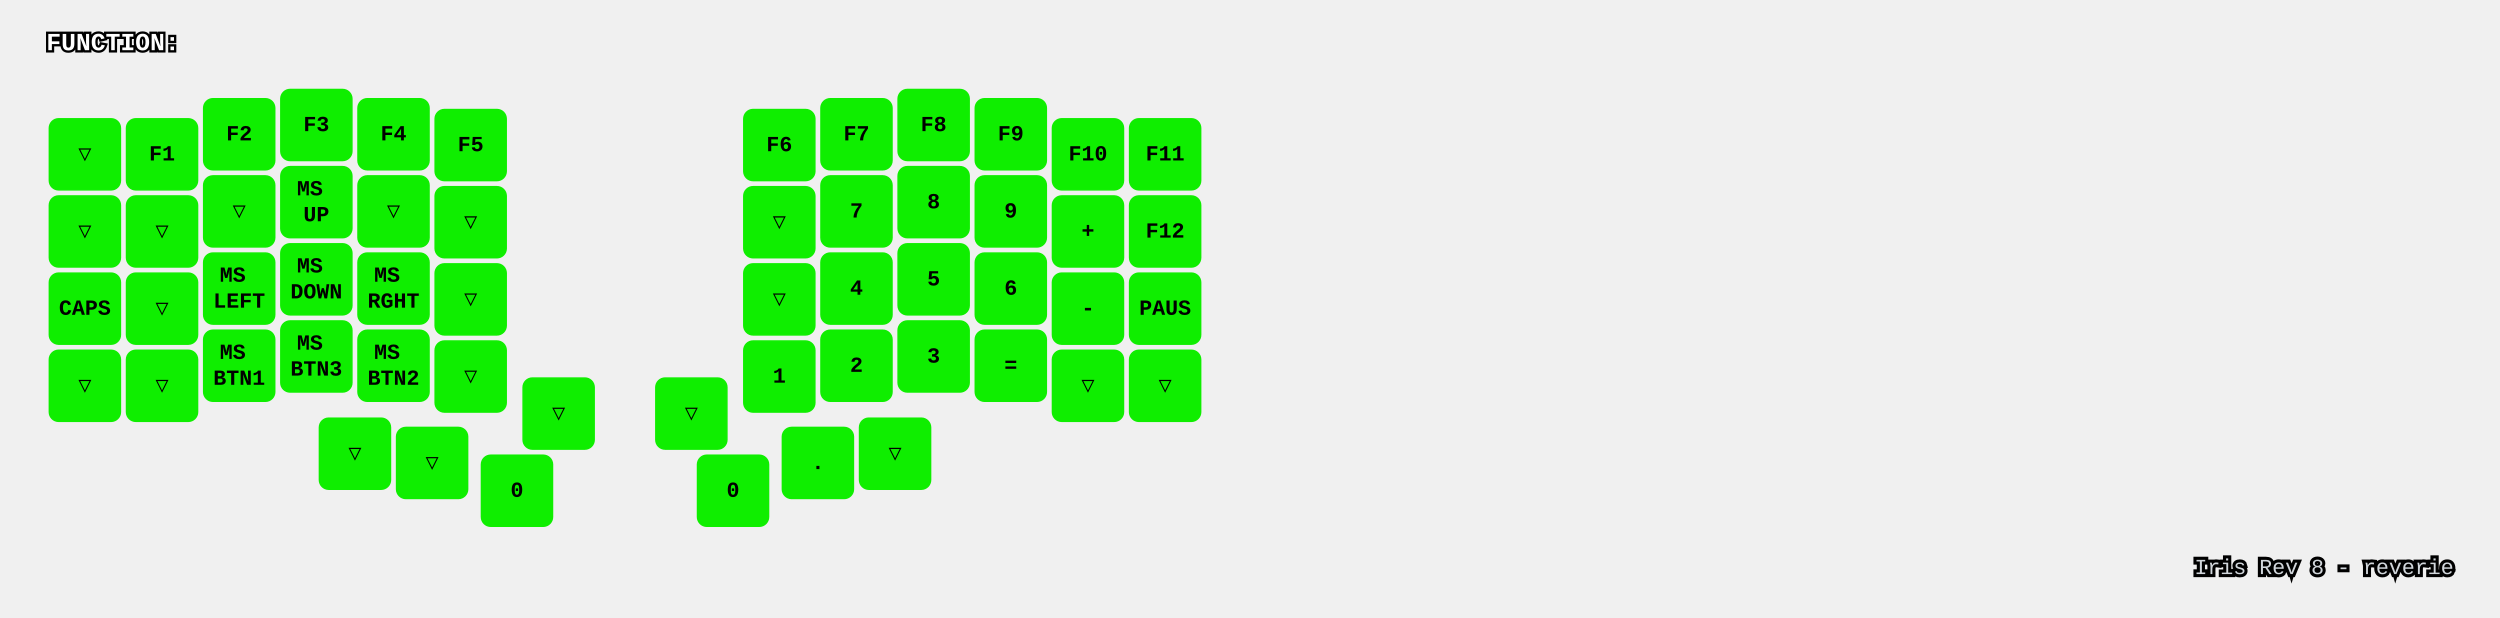
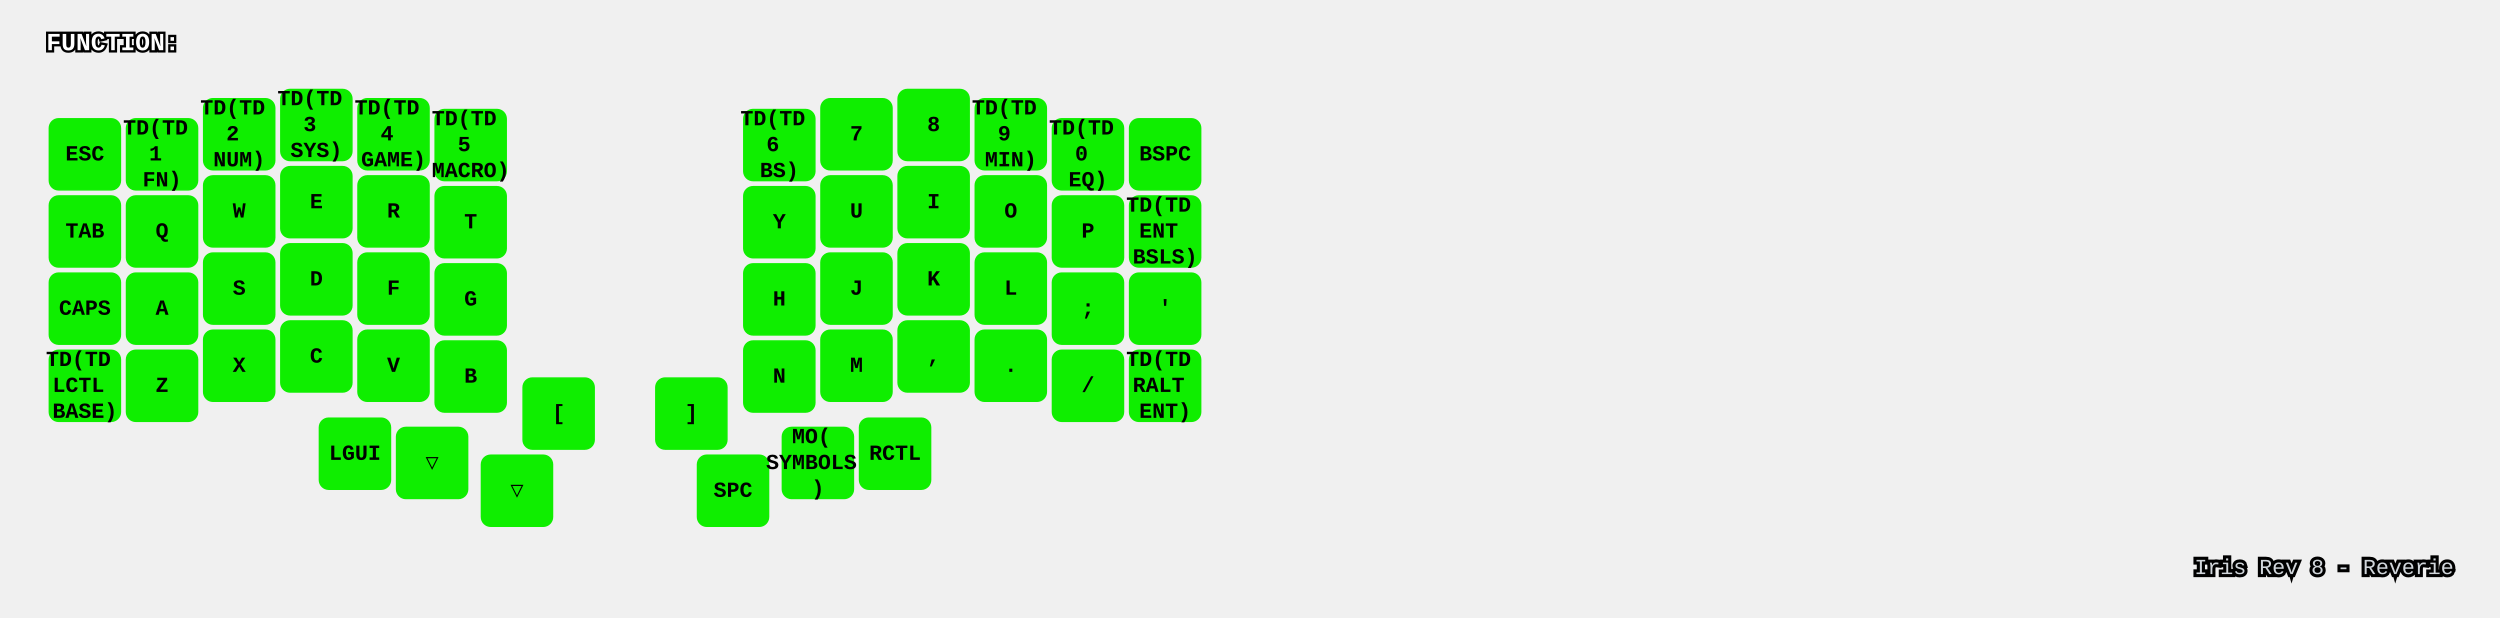
<svg xmlns="http://www.w3.org/2000/svg" width="1620" height="400" viewBox="0 0 1620 400" class="keymap">
  <style>/* inherit to force styles through use tags */
svg path {
    fill: inherit;
}

/* font and background color specifications */
svg.keymap {
    font-family: SFMono-Regular,Consolas,Liberation Mono,Menlo,monospace;
    font-size: 14px;
    font-kerning: normal;
    text-rendering: optimizeLegibility;
    fill: #24292e;
}

/* default key styling */
rect.key {
    fill: #f6f8fa;
}

rect.key, rect.combo {
    stroke: #c9cccf;
    stroke-width: 1;
}

/* default key side styling, only used is draw_key_sides is set */
rect.side {
    filter: brightness(90%);
}

/* color accent for combo boxes */
rect.combo, rect.combo-separate {
    fill: #cdf;
}

/* color accent for held keys */
rect.held, rect.combo.held {
    fill: #fdd;
}

/* color accent for ghost (optional) keys */
rect.ghost, rect.combo.ghost {
    stroke-dasharray: 4, 4;
    stroke-width: 2;
}

text {
    text-anchor: middle;
    dominant-baseline: middle;
}

/* styling for layer labels */
text.label {
    font-weight: bold;
    text-anchor: start;
    stroke: white;
    stroke-width: 4;
    paint-order: stroke;
}

/* styling for optional footer */
text.footer {
    text-anchor: end;
    dominant-baseline: auto;
    stroke: white;
    stroke-width: 4;
    paint-order: stroke;
}

/* styling for combo tap, and key non-tap label text */
text.combo, text.hold, text.shifted, text.left, text.right {
    font-size: 11px;
}

text.hold {
    text-anchor: middle;
    dominant-baseline: auto;
}

text.shifted {
    text-anchor: middle;
    dominant-baseline: hanging;
}

text.left {
    text-anchor: start;
}

text.right {
    text-anchor: end;
}

text.layer-activator {
    text-decoration: underline;
}

/* styling for hold/shifted label text in combo box */
text.combo.hold, text.combo.shifted, text.combo.left, text.combo.right {
    font-size: 8px;
}

/* lighter symbol for transparent keys */
text.trans {
    fill: #7b7e81;
}

/* styling for combo dendrons */
path.combo {
    stroke-width: 1;
    stroke: gray;
    fill: none;
}

/* Start Tabler Icons Cleanup */
/* cannot use height/width with glyphs */
.icon-tabler &gt; path {
    fill: inherit;
    stroke: inherit;
    stroke-width: 2;
}
/* hide tabler's default box */
.icon-tabler &gt; path[stroke="none"][fill="none"] {
    visibility: hidden;
}
/* End Tabler Icons Cleanup */

svg.keymap { fill: #d1d6db; }
rect.key { fill: #3f4750; }
rect.key, rect.combo { stroke: #60666c; }
rect.combo, rect.combo-separate { fill: #1f3d7a; }
rect.held, rect.combo.held { fill: #854747; }
text.label, text.footer { stroke: black; }
text.trans { fill: #7e8184; }
path.combo { stroke: #7f7f7f; }

svg.keymap g.layer-BASE rect.key { fill: #9300ff !important; stroke: #9300ff !important; } /* Star Platinum Purple */ 
svg.keymap g.layer-FUNCTION rect.key { fill: #0fee00 !important; stroke: #0fee00 !important; }  /* Squeeze Toy Alien */ 
svg.keymap g.layer-NUMBERS rect.key { fill: #2000ff !important; stroke: #2000ff !important; }  /* Blue Pencil */ 
svg.keymap g.layer-SYMBOLS rect.key { fill: #ff0000 !important; stroke: #ff0000 !important; } /* Red */ 
svg.keymap g.layer-SYSTEM rect.key { fill: #f6ff00 !important; stroke: #f6ff00 !important; } /* Busy Bee */
svg.keymap g.layer-GAMING rect.key { fill: #00fff4 !important; stroke: #00fff4 !important; } /* Turquoise Blue */ 
svg.keymap g.layer-MACRO rect.key { fill: #ff008e !important; stroke: #ff008e !important; } /* Pink Panther */

/* Make transparent keys have reduced opacity */
rect.ghost { 
  fill: #666666 !important; 
  opacity: 0.3 !important; 
}

/* Better contrast for text on colored backgrounds */
/* Add new layers here: svg.keymap g.layer-NEWLAYER text { fill: #000000; } */

/* Layer title styling - GitHub-friendly colors */
text.label {
  fill: #ffffff !important;
  font-weight: bold !important;
  font-size: 16px !important;
  font-family: Arial, sans-serif !important;
  stroke: #000000 !important;
  stroke-width: 3px !important;
  paint-order: stroke !important;
}

/* Key text styling by layer (excluding labels) */
svg.keymap g.layer-BASE text:not(.label),
svg.keymap g.layer-NUMBERS text:not(.label) {
  fill: #ffffff !important;
  font-weight: bold !important;
  font-size: 14px !important;
}
svg.keymap g.layer-FUNCTION text:not(.label),
svg.keymap g.layer-SYMBOLS text:not(.label),
svg.keymap g.layer-SYSTEM text:not(.label),
svg.keymap g.layer-GAMING text:not(.label),
svg.keymap g.layer-MACRO text:not(.label) {
  fill: #000000 !important;
  font-weight: bold !important;
  font-size: 14px !important;
}

/* Held/accent keys */
rect.held { 
  fill: #ff6b6b !important; 
  opacity: 0.8 !important; 
}

/* Combo styling */
rect.combo { 
  fill: #4ecdc4 !important; 
  opacity: 0.7 !important; 
}
</style>
  <g transform="translate(30, 0)" class="layer-FUNCTION">
    <text x="0" y="28" class="label" id="FUNCTION">FUNCTION:</text>
    <g transform="translate(0, 56)">
-       <g transform="translate(25, 44)" class="key trans keypos-0">
-         <rect rx="6" ry="6" x="-23" y="-23" width="46" height="46" class="key trans" />
-         <text x="0" y="0" class="key trans tap">▽</text>
+       <g transform="translate(25, 44)" class="key keypos-0">
+         <rect rx="6" ry="6" x="-23" y="-23" width="46" height="46" class="key" />
+         <text x="0" y="0" class="key tap">ESC</text>
      </g>
      <g transform="translate(75, 44)" class="key keypos-1">
        <rect rx="6" ry="6" x="-23" y="-23" width="46" height="46" class="key" />
-         <text x="0" y="0" class="key tap">F1</text>
+         <text x="0" y="0" class="key tap">
+           <tspan x="0" dy="-1.2em">TD(TD</tspan>
+           <tspan x="0" dy="1.2em">1</tspan>
+           <tspan x="0" dy="1.2em">FN)</tspan>
+         </text>
      </g>
      <g transform="translate(125, 31)" class="key keypos-2">
        <rect rx="6" ry="6" x="-23" y="-23" width="46" height="46" class="key" />
-         <text x="0" y="0" class="key tap">F2</text>
+         <text x="0" y="0" class="key tap">
+           <tspan x="0" dy="-1.2em">TD(TD</tspan>
+           <tspan x="0" dy="1.2em">2</tspan>
+           <tspan x="0" dy="1.2em">NUM)</tspan>
+         </text>
      </g>
      <g transform="translate(175, 25)" class="key keypos-3">
        <rect rx="6" ry="6" x="-23" y="-23" width="46" height="46" class="key" />
-         <text x="0" y="0" class="key tap">F3</text>
+         <text x="0" y="0" class="key tap">
+           <tspan x="0" dy="-1.2em">TD(TD</tspan>
+           <tspan x="0" dy="1.2em">3</tspan>
+           <tspan x="0" dy="1.2em">SYS)</tspan>
+         </text>
      </g>
      <g transform="translate(225, 31)" class="key keypos-4">
        <rect rx="6" ry="6" x="-23" y="-23" width="46" height="46" class="key" />
-         <text x="0" y="0" class="key tap">F4</text>
+         <text x="0" y="0" class="key tap">
+           <tspan x="0" dy="-1.2em">TD(TD</tspan>
+           <tspan x="0" dy="1.2em">4</tspan>
+           <tspan x="0" dy="1.2em">GAME)</tspan>
+         </text>
      </g>
      <g transform="translate(275, 38)" class="key keypos-5">
        <rect rx="6" ry="6" x="-23" y="-23" width="46" height="46" class="key" />
-         <text x="0" y="0" class="key tap">F5</text>
+         <text x="0" y="0" class="key tap">
+           <tspan x="0" dy="-1.2em">TD(TD</tspan>
+           <tspan x="0" dy="1.2em">5</tspan>
+           <tspan x="0" dy="1.2em">MACRO)</tspan>
+         </text>
      </g>
      <g transform="translate(475, 38)" class="key keypos-6">
        <rect rx="6" ry="6" x="-23" y="-23" width="46" height="46" class="key" />
-         <text x="0" y="0" class="key tap">F6</text>
+         <text x="0" y="0" class="key tap">
+           <tspan x="0" dy="-1.2em">TD(TD</tspan>
+           <tspan x="0" dy="1.2em">6</tspan>
+           <tspan x="0" dy="1.2em">BS)</tspan>
+         </text>
      </g>
      <g transform="translate(525, 31)" class="key keypos-7">
        <rect rx="6" ry="6" x="-23" y="-23" width="46" height="46" class="key" />
-         <text x="0" y="0" class="key tap">F7</text>
+         <text x="0" y="0" class="key tap">7</text>
      </g>
      <g transform="translate(575, 25)" class="key keypos-8">
        <rect rx="6" ry="6" x="-23" y="-23" width="46" height="46" class="key" />
-         <text x="0" y="0" class="key tap">F8</text>
+         <text x="0" y="0" class="key tap">8</text>
      </g>
      <g transform="translate(625, 31)" class="key keypos-9">
        <rect rx="6" ry="6" x="-23" y="-23" width="46" height="46" class="key" />
-         <text x="0" y="0" class="key tap">F9</text>
+         <text x="0" y="0" class="key tap">
+           <tspan x="0" dy="-1.2em">TD(TD</tspan>
+           <tspan x="0" dy="1.2em">9</tspan>
+           <tspan x="0" dy="1.2em">MIN)</tspan>
+         </text>
      </g>
      <g transform="translate(675, 44)" class="key keypos-10">
        <rect rx="6" ry="6" x="-23" y="-23" width="46" height="46" class="key" />
-         <text x="0" y="0" class="key tap">F10</text>
+         <text x="0" y="0" class="key tap">
+           <tspan x="0" dy="-1.2em">TD(TD</tspan>
+           <tspan x="0" dy="1.2em">0</tspan>
+           <tspan x="0" dy="1.2em">EQ)</tspan>
+         </text>
      </g>
      <g transform="translate(725, 44)" class="key keypos-11">
        <rect rx="6" ry="6" x="-23" y="-23" width="46" height="46" class="key" />
-         <text x="0" y="0" class="key tap">F11</text>
-       </g>
-       <g transform="translate(25, 94)" class="key trans keypos-12">
-         <rect rx="6" ry="6" x="-23" y="-23" width="46" height="46" class="key trans" />
-         <text x="0" y="0" class="key trans tap">▽</text>
-       </g>
-       <g transform="translate(75, 94)" class="key trans keypos-13">
-         <rect rx="6" ry="6" x="-23" y="-23" width="46" height="46" class="key trans" />
-         <text x="0" y="0" class="key trans tap">▽</text>
-       </g>
-       <g transform="translate(125, 81)" class="key trans keypos-14">
-         <rect rx="6" ry="6" x="-23" y="-23" width="46" height="46" class="key trans" />
-         <text x="0" y="0" class="key trans tap">▽</text>
+         <text x="0" y="0" class="key tap">BSPC</text>
+       </g>
+       <g transform="translate(25, 94)" class="key keypos-12">
+         <rect rx="6" ry="6" x="-23" y="-23" width="46" height="46" class="key" />
+         <text x="0" y="0" class="key tap">TAB</text>
+       </g>
+       <g transform="translate(75, 94)" class="key keypos-13">
+         <rect rx="6" ry="6" x="-23" y="-23" width="46" height="46" class="key" />
+         <text x="0" y="0" class="key tap">Q</text>
+       </g>
+       <g transform="translate(125, 81)" class="key keypos-14">
+         <rect rx="6" ry="6" x="-23" y="-23" width="46" height="46" class="key" />
+         <text x="0" y="0" class="key tap">W</text>
      </g>
      <g transform="translate(175, 75)" class="key keypos-15">
        <rect rx="6" ry="6" x="-23" y="-23" width="46" height="46" class="key" />
-         <text x="0" y="0" class="key tap">
-           <tspan x="0" dy="-0.6em">MS</tspan>
-           <tspan x="0" dy="1.2em">UP</tspan>
-         </text>
-       </g>
-       <g transform="translate(225, 81)" class="key trans keypos-16">
-         <rect rx="6" ry="6" x="-23" y="-23" width="46" height="46" class="key trans" />
-         <text x="0" y="0" class="key trans tap">▽</text>
-       </g>
-       <g transform="translate(275, 88)" class="key trans keypos-17">
-         <rect rx="6" ry="6" x="-23" y="-23" width="46" height="46" class="key trans" />
-         <text x="0" y="0" class="key trans tap">▽</text>
-       </g>
-       <g transform="translate(475, 88)" class="key trans keypos-18">
-         <rect rx="6" ry="6" x="-23" y="-23" width="46" height="46" class="key trans" />
-         <text x="0" y="0" class="key trans tap">▽</text>
+         <text x="0" y="0" class="key tap">E</text>
+       </g>
+       <g transform="translate(225, 81)" class="key keypos-16">
+         <rect rx="6" ry="6" x="-23" y="-23" width="46" height="46" class="key" />
+         <text x="0" y="0" class="key tap">R</text>
+       </g>
+       <g transform="translate(275, 88)" class="key keypos-17">
+         <rect rx="6" ry="6" x="-23" y="-23" width="46" height="46" class="key" />
+         <text x="0" y="0" class="key tap">T</text>
+       </g>
+       <g transform="translate(475, 88)" class="key keypos-18">
+         <rect rx="6" ry="6" x="-23" y="-23" width="46" height="46" class="key" />
+         <text x="0" y="0" class="key tap">Y</text>
      </g>
      <g transform="translate(525, 81)" class="key keypos-19">
        <rect rx="6" ry="6" x="-23" y="-23" width="46" height="46" class="key" />
-         <text x="0" y="0" class="key tap">7</text>
+         <text x="0" y="0" class="key tap">U</text>
      </g>
      <g transform="translate(575, 75)" class="key keypos-20">
        <rect rx="6" ry="6" x="-23" y="-23" width="46" height="46" class="key" />
-         <text x="0" y="0" class="key tap">8</text>
+         <text x="0" y="0" class="key tap">I</text>
      </g>
      <g transform="translate(625, 81)" class="key keypos-21">
        <rect rx="6" ry="6" x="-23" y="-23" width="46" height="46" class="key" />
-         <text x="0" y="0" class="key tap">9</text>
+         <text x="0" y="0" class="key tap">O</text>
      </g>
      <g transform="translate(675, 94)" class="key keypos-22">
        <rect rx="6" ry="6" x="-23" y="-23" width="46" height="46" class="key" />
-         <text x="0" y="0" class="key tap">+</text>
+         <text x="0" y="0" class="key tap">P</text>
      </g>
      <g transform="translate(725, 94)" class="key keypos-23">
        <rect rx="6" ry="6" x="-23" y="-23" width="46" height="46" class="key" />
-         <text x="0" y="0" class="key tap">F12</text>
+         <text x="0" y="0" class="key tap">
+           <tspan x="0" dy="-1.2em">TD(TD</tspan>
+           <tspan x="0" dy="1.2em">ENT</tspan>
+           <tspan x="0" dy="1.2em">BSLS)</tspan>
+         </text>
      </g>
      <g transform="translate(25, 144)" class="key keypos-24">
        <rect rx="6" ry="6" x="-23" y="-23" width="46" height="46" class="key" />
        <text x="0" y="0" class="key tap">CAPS</text>
      </g>
-       <g transform="translate(75, 144)" class="key trans keypos-25">
-         <rect rx="6" ry="6" x="-23" y="-23" width="46" height="46" class="key trans" />
-         <text x="0" y="0" class="key trans tap">▽</text>
+       <g transform="translate(75, 144)" class="key keypos-25">
+         <rect rx="6" ry="6" x="-23" y="-23" width="46" height="46" class="key" />
+         <text x="0" y="0" class="key tap">A</text>
      </g>
      <g transform="translate(125, 131)" class="key keypos-26">
        <rect rx="6" ry="6" x="-23" y="-23" width="46" height="46" class="key" />
-         <text x="0" y="0" class="key tap">
-           <tspan x="0" dy="-0.6em">MS</tspan>
-           <tspan x="0" dy="1.2em">LEFT</tspan>
-         </text>
+         <text x="0" y="0" class="key tap">S</text>
      </g>
      <g transform="translate(175, 125)" class="key keypos-27">
        <rect rx="6" ry="6" x="-23" y="-23" width="46" height="46" class="key" />
-         <text x="0" y="0" class="key tap">
-           <tspan x="0" dy="-0.6em">MS</tspan>
-           <tspan x="0" dy="1.2em">DOWN</tspan>
-         </text>
+         <text x="0" y="0" class="key tap">D</text>
      </g>
      <g transform="translate(225, 131)" class="key keypos-28">
        <rect rx="6" ry="6" x="-23" y="-23" width="46" height="46" class="key" />
-         <text x="0" y="0" class="key tap">
-           <tspan x="0" dy="-0.6em">MS</tspan>
-           <tspan x="0" dy="1.2em">RGHT</tspan>
-         </text>
-       </g>
-       <g transform="translate(275, 138)" class="key trans keypos-29">
-         <rect rx="6" ry="6" x="-23" y="-23" width="46" height="46" class="key trans" />
-         <text x="0" y="0" class="key trans tap">▽</text>
-       </g>
-       <g transform="translate(475, 138)" class="key trans keypos-30">
-         <rect rx="6" ry="6" x="-23" y="-23" width="46" height="46" class="key trans" />
-         <text x="0" y="0" class="key trans tap">▽</text>
+         <text x="0" y="0" class="key tap">F</text>
+       </g>
+       <g transform="translate(275, 138)" class="key keypos-29">
+         <rect rx="6" ry="6" x="-23" y="-23" width="46" height="46" class="key" />
+         <text x="0" y="0" class="key tap">G</text>
+       </g>
+       <g transform="translate(475, 138)" class="key keypos-30">
+         <rect rx="6" ry="6" x="-23" y="-23" width="46" height="46" class="key" />
+         <text x="0" y="0" class="key tap">H</text>
      </g>
      <g transform="translate(525, 131)" class="key keypos-31">
        <rect rx="6" ry="6" x="-23" y="-23" width="46" height="46" class="key" />
-         <text x="0" y="0" class="key tap">4</text>
+         <text x="0" y="0" class="key tap">J</text>
      </g>
      <g transform="translate(575, 125)" class="key keypos-32">
        <rect rx="6" ry="6" x="-23" y="-23" width="46" height="46" class="key" />
-         <text x="0" y="0" class="key tap">5</text>
+         <text x="0" y="0" class="key tap">K</text>
      </g>
      <g transform="translate(625, 131)" class="key keypos-33">
        <rect rx="6" ry="6" x="-23" y="-23" width="46" height="46" class="key" />
-         <text x="0" y="0" class="key tap">6</text>
+         <text x="0" y="0" class="key tap">L</text>
      </g>
      <g transform="translate(675, 144)" class="key keypos-34">
        <rect rx="6" ry="6" x="-23" y="-23" width="46" height="46" class="key" />
-         <text x="0" y="0" class="key tap">-</text>
+         <text x="0" y="0" class="key tap">;</text>
      </g>
      <g transform="translate(725, 144)" class="key keypos-35">
        <rect rx="6" ry="6" x="-23" y="-23" width="46" height="46" class="key" />
-         <text x="0" y="0" class="key tap">PAUS</text>
-       </g>
-       <g transform="translate(25, 194)" class="key trans keypos-36">
-         <rect rx="6" ry="6" x="-23" y="-23" width="46" height="46" class="key trans" />
-         <text x="0" y="0" class="key trans tap">▽</text>
-       </g>
-       <g transform="translate(75, 194)" class="key trans keypos-37">
-         <rect rx="6" ry="6" x="-23" y="-23" width="46" height="46" class="key trans" />
-         <text x="0" y="0" class="key trans tap">▽</text>
+         <text x="0" y="0" class="key tap">'</text>
+       </g>
+       <g transform="translate(25, 194)" class="key keypos-36">
+         <rect rx="6" ry="6" x="-23" y="-23" width="46" height="46" class="key" />
+         <text x="0" y="0" class="key tap">
+           <tspan x="0" dy="-1.2em">TD(TD</tspan>
+           <tspan x="0" dy="1.2em">LCTL</tspan>
+           <tspan x="0" dy="1.2em">BASE)</tspan>
+         </text>
+       </g>
+       <g transform="translate(75, 194)" class="key keypos-37">
+         <rect rx="6" ry="6" x="-23" y="-23" width="46" height="46" class="key" />
+         <text x="0" y="0" class="key tap">Z</text>
      </g>
      <g transform="translate(125, 181)" class="key keypos-38">
        <rect rx="6" ry="6" x="-23" y="-23" width="46" height="46" class="key" />
-         <text x="0" y="0" class="key tap">
-           <tspan x="0" dy="-0.6em">MS</tspan>
-           <tspan x="0" dy="1.2em">BTN1</tspan>
-         </text>
+         <text x="0" y="0" class="key tap">X</text>
      </g>
      <g transform="translate(175, 175)" class="key keypos-39">
        <rect rx="6" ry="6" x="-23" y="-23" width="46" height="46" class="key" />
-         <text x="0" y="0" class="key tap">
-           <tspan x="0" dy="-0.6em">MS</tspan>
-           <tspan x="0" dy="1.2em">BTN3</tspan>
-         </text>
+         <text x="0" y="0" class="key tap">C</text>
      </g>
      <g transform="translate(225, 181)" class="key keypos-40">
        <rect rx="6" ry="6" x="-23" y="-23" width="46" height="46" class="key" />
-         <text x="0" y="0" class="key tap">
-           <tspan x="0" dy="-0.6em">MS</tspan>
-           <tspan x="0" dy="1.2em">BTN2</tspan>
-         </text>
-       </g>
-       <g transform="translate(275, 188)" class="key trans keypos-41">
-         <rect rx="6" ry="6" x="-23" y="-23" width="46" height="46" class="key trans" />
-         <text x="0" y="0" class="key trans tap">▽</text>
-       </g>
-       <g transform="translate(332, 212)" class="key trans keypos-42">
-         <rect rx="6" ry="6" x="-23" y="-23" width="46" height="46" class="key trans" />
-         <text x="0" y="0" class="key trans tap">▽</text>
-       </g>
-       <g transform="translate(418, 212)" class="key trans keypos-43">
-         <rect rx="6" ry="6" x="-23" y="-23" width="46" height="46" class="key trans" />
-         <text x="0" y="0" class="key trans tap">▽</text>
+         <text x="0" y="0" class="key tap">V</text>
+       </g>
+       <g transform="translate(275, 188)" class="key keypos-41">
+         <rect rx="6" ry="6" x="-23" y="-23" width="46" height="46" class="key" />
+         <text x="0" y="0" class="key tap">B</text>
+       </g>
+       <g transform="translate(332, 212)" class="key keypos-42">
+         <rect rx="6" ry="6" x="-23" y="-23" width="46" height="46" class="key" />
+         <text x="0" y="0" class="key tap">[</text>
+       </g>
+       <g transform="translate(418, 212)" class="key keypos-43">
+         <rect rx="6" ry="6" x="-23" y="-23" width="46" height="46" class="key" />
+         <text x="0" y="0" class="key tap">]</text>
      </g>
      <g transform="translate(475, 188)" class="key keypos-44">
        <rect rx="6" ry="6" x="-23" y="-23" width="46" height="46" class="key" />
-         <text x="0" y="0" class="key tap">1</text>
+         <text x="0" y="0" class="key tap">N</text>
      </g>
      <g transform="translate(525, 181)" class="key keypos-45">
        <rect rx="6" ry="6" x="-23" y="-23" width="46" height="46" class="key" />
-         <text x="0" y="0" class="key tap">2</text>
+         <text x="0" y="0" class="key tap">M</text>
      </g>
      <g transform="translate(575, 175)" class="key keypos-46">
        <rect rx="6" ry="6" x="-23" y="-23" width="46" height="46" class="key" />
-         <text x="0" y="0" class="key tap">3</text>
+         <text x="0" y="0" class="key tap">,</text>
      </g>
      <g transform="translate(625, 181)" class="key keypos-47">
        <rect rx="6" ry="6" x="-23" y="-23" width="46" height="46" class="key" />
-         <text x="0" y="0" class="key tap">=</text>
-       </g>
-       <g transform="translate(675, 194)" class="key trans keypos-48">
-         <rect rx="6" ry="6" x="-23" y="-23" width="46" height="46" class="key trans" />
-         <text x="0" y="0" class="key trans tap">▽</text>
-       </g>
-       <g transform="translate(725, 194)" class="key trans keypos-49">
-         <rect rx="6" ry="6" x="-23" y="-23" width="46" height="46" class="key trans" />
-         <text x="0" y="0" class="key trans tap">▽</text>
-       </g>
-       <g transform="translate(200, 238)" class="key trans keypos-50">
-         <rect rx="6" ry="6" x="-23" y="-23" width="46" height="46" class="key trans" />
-         <text x="0" y="0" class="key trans tap">▽</text>
+         <text x="0" y="0" class="key tap">.</text>
+       </g>
+       <g transform="translate(675, 194)" class="key keypos-48">
+         <rect rx="6" ry="6" x="-23" y="-23" width="46" height="46" class="key" />
+         <text x="0" y="0" class="key tap">/</text>
+       </g>
+       <g transform="translate(725, 194)" class="key keypos-49">
+         <rect rx="6" ry="6" x="-23" y="-23" width="46" height="46" class="key" />
+         <text x="0" y="0" class="key tap">
+           <tspan x="0" dy="-1.2em">TD(TD</tspan>
+           <tspan x="0" dy="1.2em">RALT</tspan>
+           <tspan x="0" dy="1.2em">ENT)</tspan>
+         </text>
+       </g>
+       <g transform="translate(200, 238)" class="key keypos-50">
+         <rect rx="6" ry="6" x="-23" y="-23" width="46" height="46" class="key" />
+         <text x="0" y="0" class="key tap">LGUI</text>
      </g>
      <g transform="translate(250, 244)" class="key trans keypos-51">
        <rect rx="6" ry="6" x="-23" y="-23" width="46" height="46" class="key trans" />
        <text x="0" y="0" class="key trans tap">▽</text>
      </g>
-       <g transform="translate(305, 262)" class="key keypos-52">
-         <rect rx="6" ry="6" x="-23" y="-23" width="46" height="46" class="key" />
-         <text x="0" y="0" class="key tap">0</text>
-       </g>
-       <g transform="translate(445, 262)" class="key keypos-53">
-         <rect rx="6" ry="6" x="-23" y="-23" width="46" height="46" class="key" />
-         <text x="0" y="0" class="key tap">0</text>
-       </g>
-       <g transform="translate(500, 244)" class="key keypos-54">
-         <rect rx="6" ry="6" x="-23" y="-23" width="46" height="46" class="key" />
-         <text x="0" y="0" class="key tap">.</text>
-       </g>
-       <g transform="translate(550, 238)" class="key trans keypos-55">
+       <g transform="translate(305, 262)" class="key trans keypos-52">
        <rect rx="6" ry="6" x="-23" y="-23" width="46" height="46" class="key trans" />
        <text x="0" y="0" class="key trans tap">▽</text>
      </g>
+       <g transform="translate(445, 262)" class="key keypos-53">
+         <rect rx="6" ry="6" x="-23" y="-23" width="46" height="46" class="key" />
+         <text x="0" y="0" class="key tap">SPC</text>
+       </g>
+       <g transform="translate(500, 244)" class="key keypos-54">
+         <rect rx="6" ry="6" x="-23" y="-23" width="46" height="46" class="key" />
+         <text x="0" y="0" class="key tap">
+           <tspan x="0" dy="-1.2em">MO(</tspan>
+           <tspan x="0" dy="1.2em">SYMBOLS</tspan>
+           <tspan x="0" dy="1.2em">)</tspan>
+         </text>
+       </g>
+       <g transform="translate(550, 238)" class="key keypos-55">
+         <rect rx="6" ry="6" x="-23" y="-23" width="46" height="46" class="key" />
+         <text x="0" y="0" class="key tap">RCTL</text>
+       </g>
    </g>
  </g>
-   <text x="1590.0" y="372.0" class="footer">Iris Rev 8 - reverie</text>
+   <text x="1590.0" y="372.0" class="footer">Iris Rev 8 - Reverie</text>
</svg>
